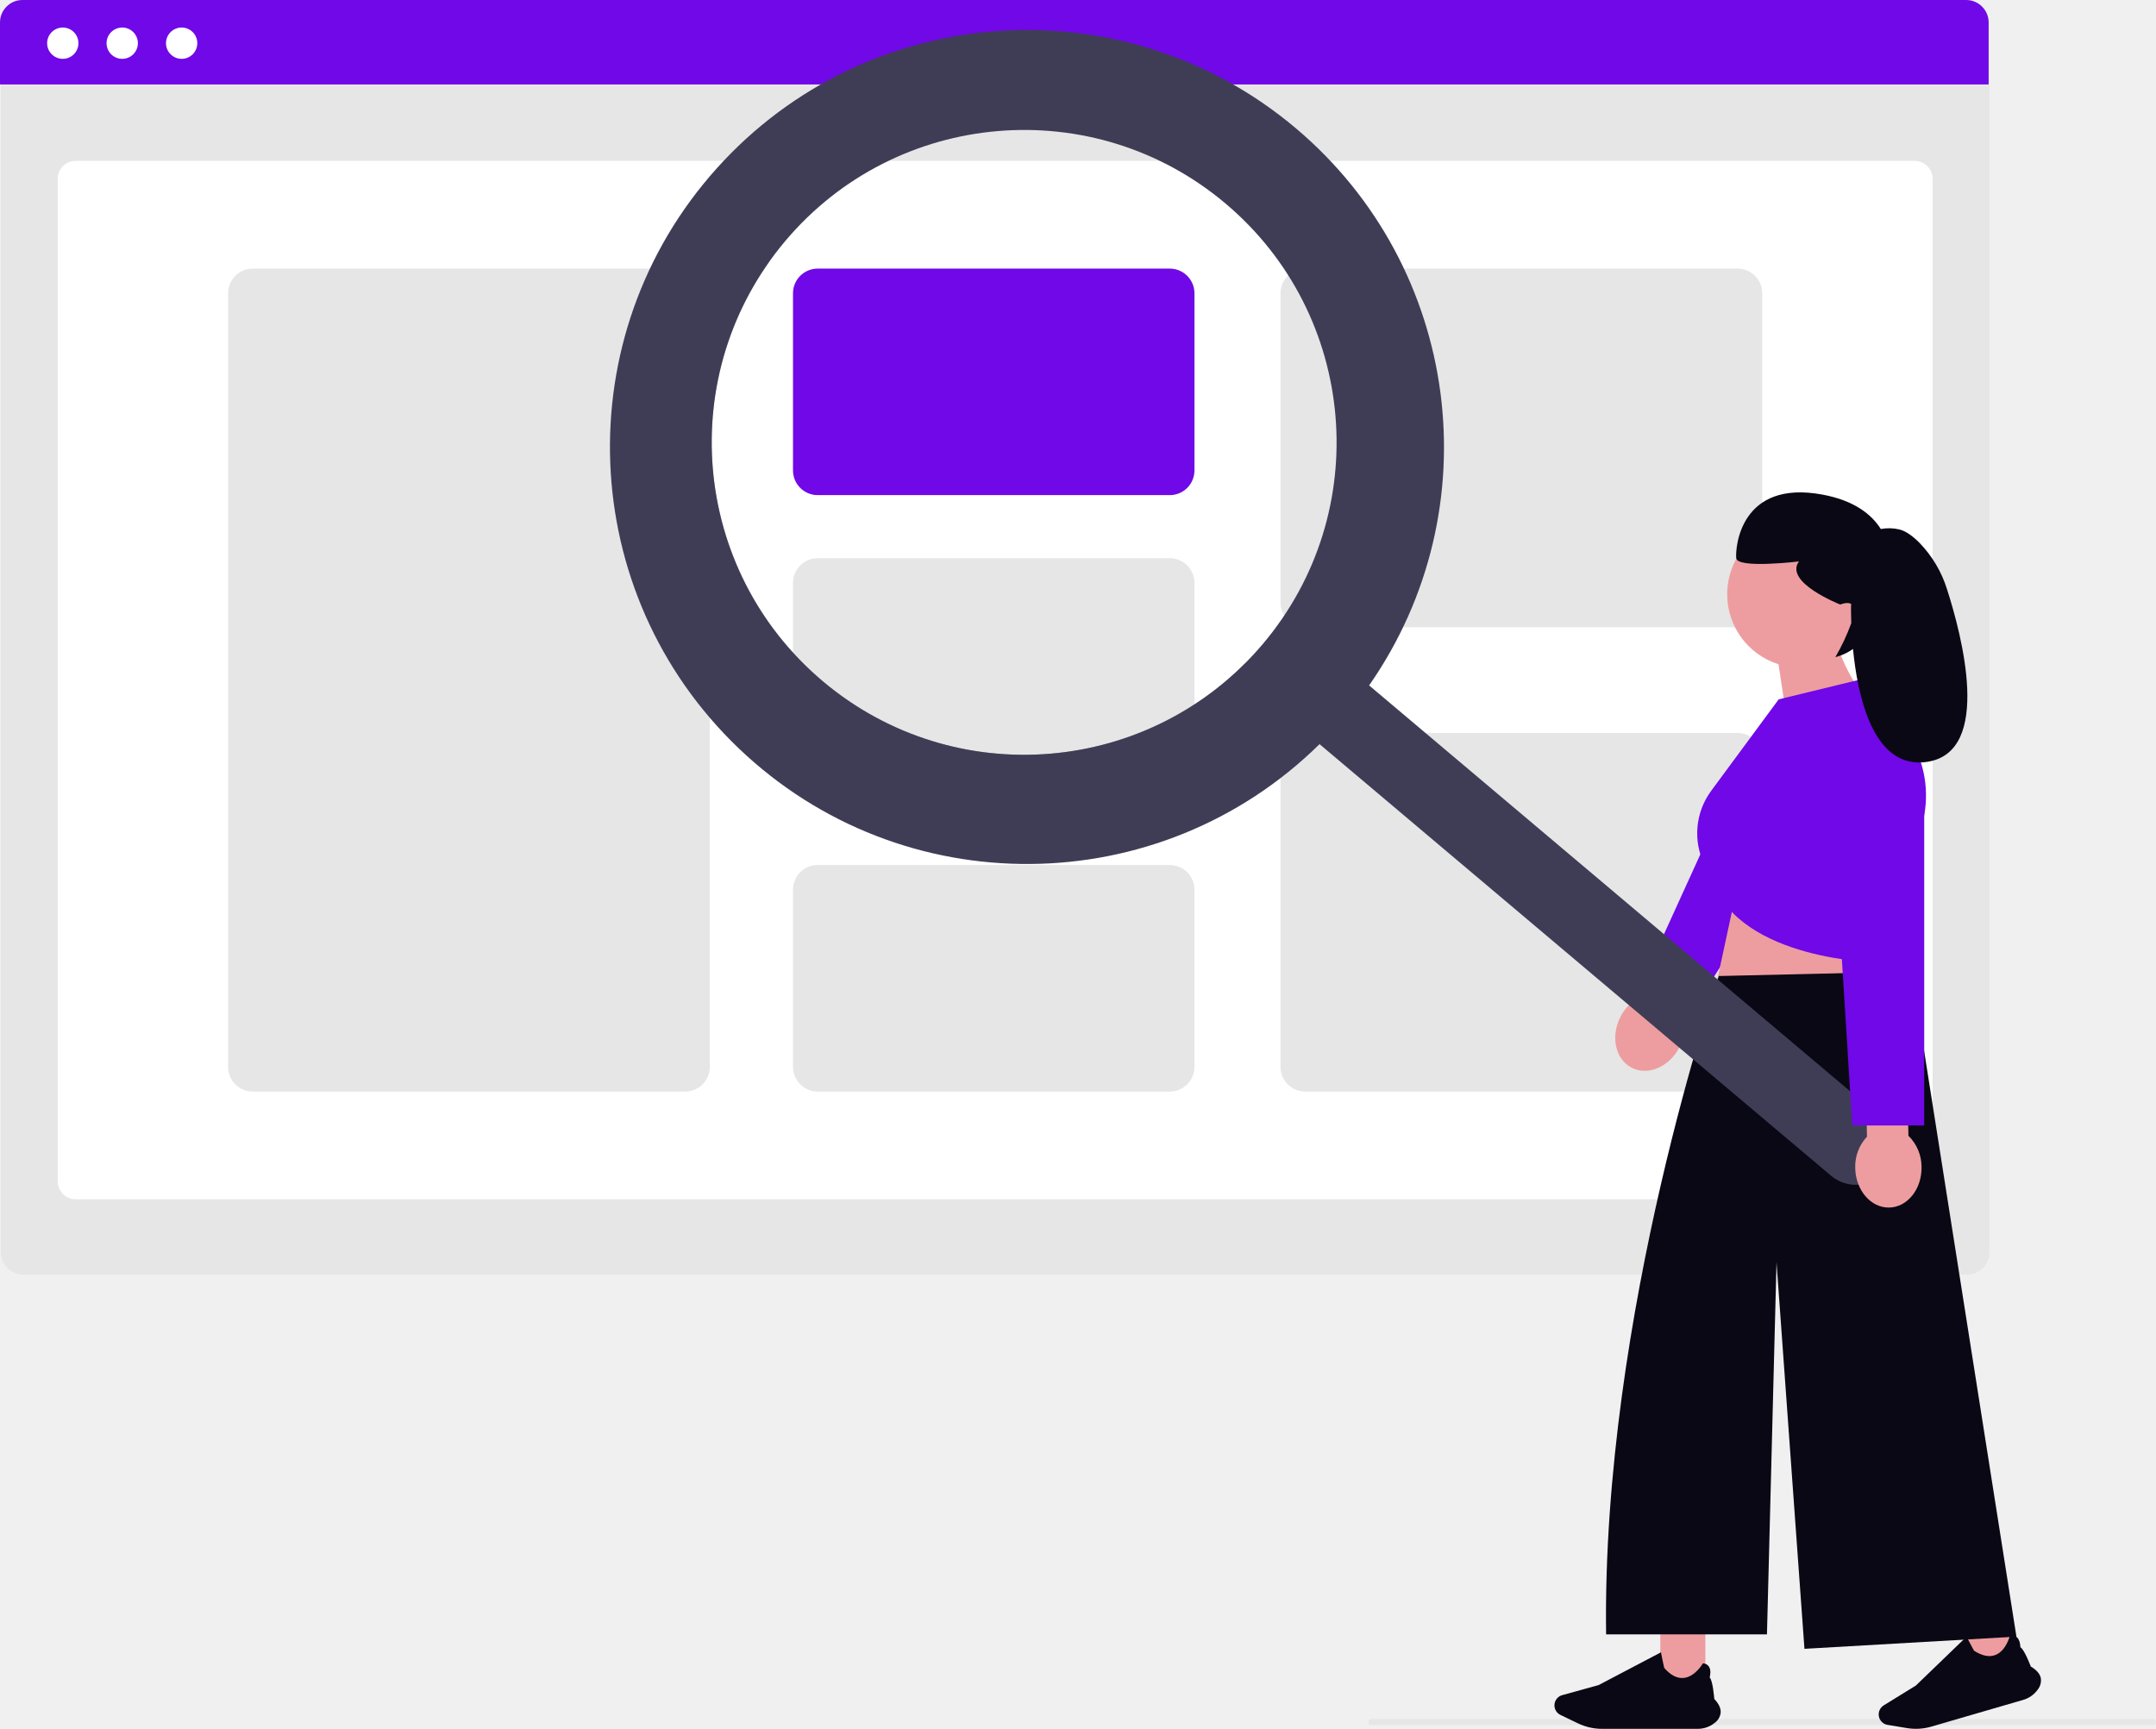
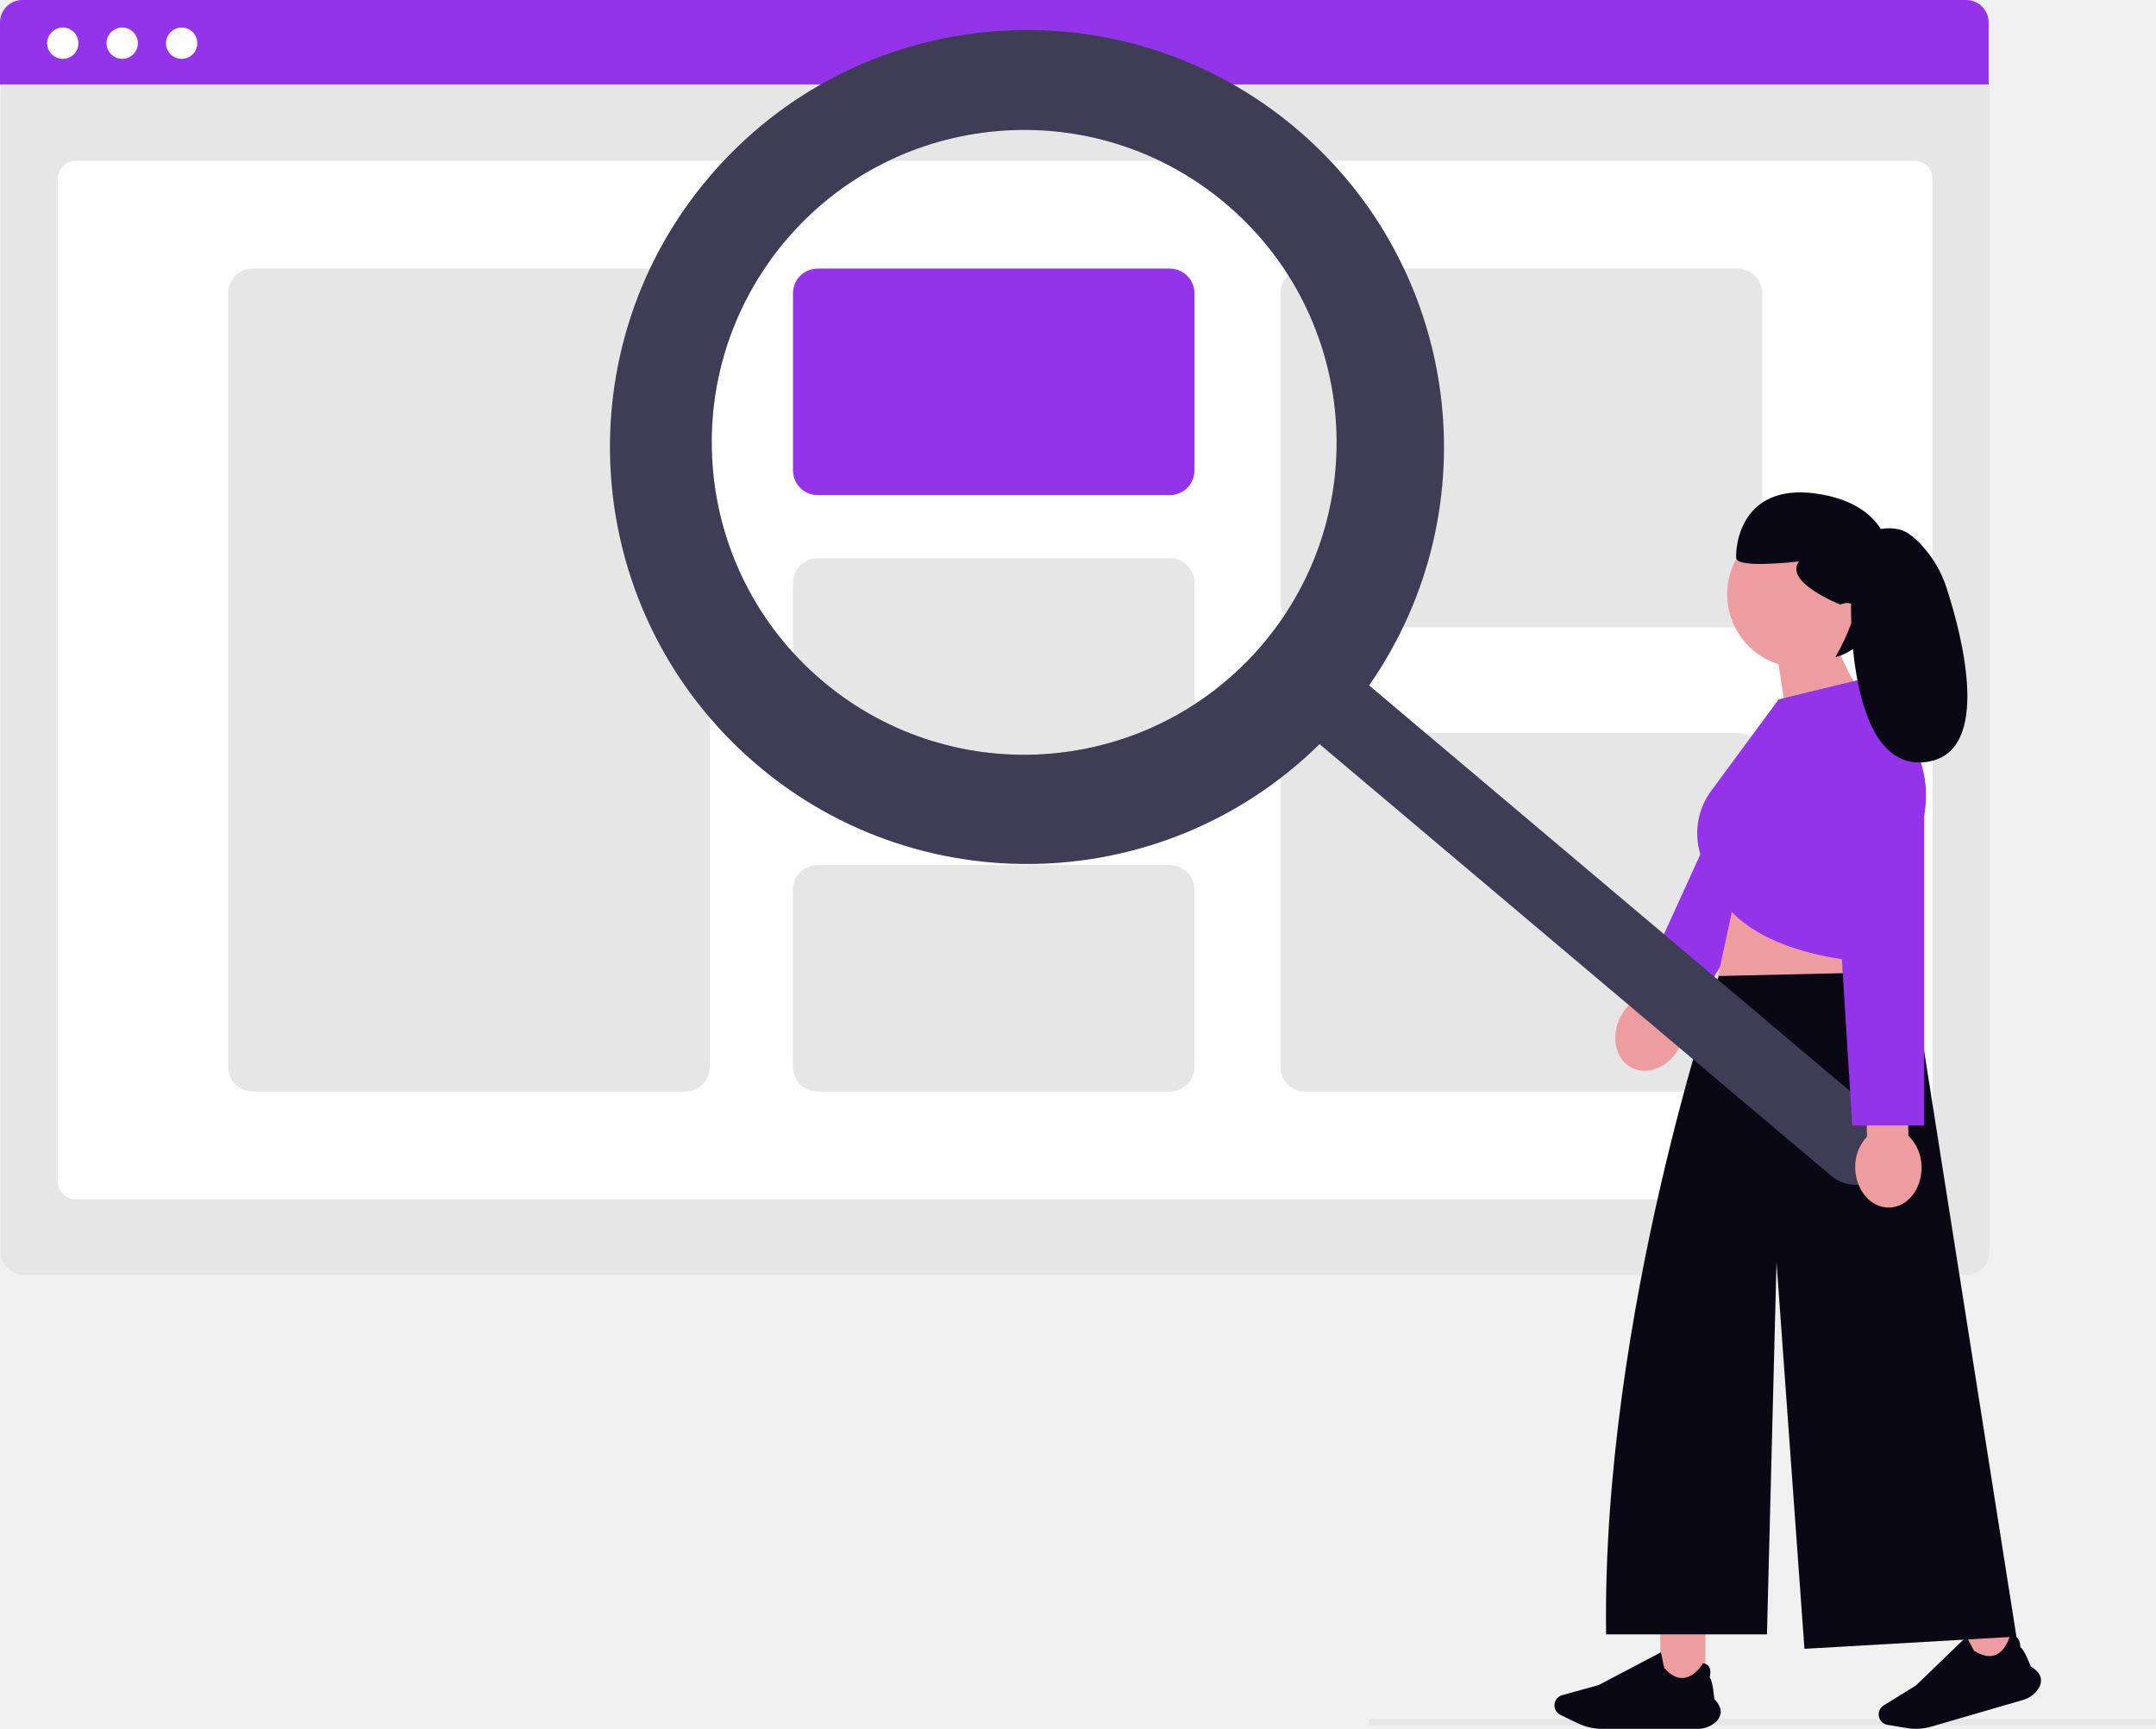
<svg xmlns="http://www.w3.org/2000/svg" width="960" height="769.842" viewBox="0 0 960 769.842" role="img" artist="Katerina Limpitsouni" source="https://undraw.co/">
  <g transform="translate(-605.233 -233)">
    <rect width="885.473" height="567.096" rx="10" transform="translate(605.612 233.502)" fill="#e6e6e6" />
    <rect width="834.833" height="462.419" rx="8" transform="translate(630.931 304.63)" fill="#fff" />
-     <path d="M10,0H875.473a10,10,0,0,1,10,10V37.618a0,0,0,0,1,0,0H0a0,0,0,0,1,0,0V10A10,10,0,0,1,10,0Z" transform="translate(605.233 233)" fill="#7008e7" />
+     <path d="M10,0H875.473a10,10,0,0,1,10,10V37.618a0,0,0,0,1,0,0H0a0,0,0,0,1,0,0V10A10,10,0,0,1,10,0Z" transform="translate(605.233 233)" fill="#9333ea" />
    <circle cx="6.972" cy="6.972" r="6.972" transform="translate(626.216 245.26)" fill="#fff" />
    <circle cx="6.972" cy="6.972" r="6.972" transform="translate(652.681 245.26)" fill="#fff" />
    <circle cx="6.972" cy="6.972" r="6.972" transform="translate(679.146 245.26)" fill="#fff" />
    <path d="M11,0H203.511a11,11,0,0,1,11,11V355.457a11,11,0,0,1-11,11H11a11,11,0,0,1-11-11V11A11,11,0,0,1,11,0Z" transform="translate(706.788 352.609)" fill="#e6e6e6" />
-     <path d="M11,0H167.759a11,11,0,0,1,11,11V89.87a11,11,0,0,1-11,11H11a11,11,0,0,1-11-11V11A11,11,0,0,1,11,0Z" transform="translate(958.33 352.609)" fill="#7008e7" />
+     <path d="M11,0H167.759a11,11,0,0,1,11,11V89.87a11,11,0,0,1-11,11H11a11,11,0,0,1-11-11V11A11,11,0,0,1,11,0Z" transform="translate(958.33 352.609)" fill="#9333ea" />
    <path d="M11,0H167.759a11,11,0,0,1,11,11V97.531a11,11,0,0,1-11,11H11a11,11,0,0,1-11-11V11A11,11,0,0,1,11,0Z" transform="translate(958.33 481.573)" fill="#e6e6e6" />
    <path d="M11,0H167.759a11,11,0,0,1,11,11V89.87a11,11,0,0,1-11,11H11a11,11,0,0,1-11-11V11A11,11,0,0,1,11,0Z" transform="translate(958.33 618.197)" fill="#e6e6e6" />
    <path d="M11,0H203.511a11,11,0,0,1,11,11V148.7a11,11,0,0,1-11,11H11a11,11,0,0,1-11-11V11A11,11,0,0,1,11,0Z" transform="translate(1175.396 352.609)" fill="#e6e6e6" />
    <path d="M11,0H203.511a11,11,0,0,1,11,11V148.7a11,11,0,0,1-11,11H11a11,11,0,0,1-11-11V11A11,11,0,0,1,11,0Z" transform="translate(1175.396 559.368)" fill="#e6e6e6" />
    <path d="M529.084,442.284a139.125,139.125,0,0,1-23.607-187.019q-3.99,4.018-7.714,8.416A139.117,139.117,0,1,0,710.411,443.112q3.716-4.4,7-9.02a139.125,139.125,0,0,1-188.325,8.192Z" transform="translate(442.456 94.029)" opacity="0.3" style="isolation:isolate" />
    <path d="M921.5,730.047H572.682c-.506,0-.916-.616-.916-1.375s.41-1.375.916-1.375H921.5c.506,0,.916.616.916,1.375S922,730.047,921.5,730.047Z" transform="translate(642.819 271.161)" fill="#e6e6e6" />
    <path d="M166.77,333.06l14.307-28.2,16.462,8.353-14.307,28.2a19.376,19.376,0,0,1-1.36,14.918c-4.46,8.789-13.971,12.921-21.245,9.23s-9.555-13.807-5.095-22.6a19.377,19.377,0,0,1,11.237-9.906Z" transform="translate(1171.2 342.928)" fill="#ed9da0" />
-     <path d="M185.733,210.483,121.052,312.3l-19.405-17.38,46.86-102.885" transform="translate(1234.737 375.511)" fill="#7008e7" />
+     <path d="M185.733,210.483,121.052,312.3l-19.405-17.38,46.86-102.885" transform="translate(1234.737 375.511)" fill="#9333ea" />
    <path d="M83.816,240.057l-19.7,91.5,85.86,3s-11.248-63.545-7.256-74.527Z" transform="translate(1297.169 377.597)" fill="#ed9da0" />
    <rect width="20.064" height="26.445" transform="translate(1344.52 958.145)" fill="#ed9da0" />
    <path d="M207.966,608.034a6.562,6.562,0,0,0,2.753-4.611c.127-1.911-.829-3.961-2.841-6.093-.048-.614-.673-8.216-2.064-9.578.117-.407.825-3.1-.336-4.857a3.378,3.378,0,0,0-2.622-1.43l-.052,0-.026.045c-.034.059-3.419,5.941-8.513,6.457-2.92.3-5.843-1.206-8.689-4.466-.1-.241-.906-4.212-1.425-6.84l-.021-.105-27.75,14.586-16.22,4.489a4.722,4.722,0,0,0-.786,8.806l7.863,3.78a24.6,24.6,0,0,0,10.594,2.414h42.649a11.909,11.909,0,0,0,7.487-2.592Z" transform="translate(1160.678 392.214)" fill="#090814" />
    <rect width="20.064" height="26.445" transform="matrix(0.96, -0.279, 0.279, 0.96, 1477.645, 951.686)" fill="#ed9da0" />
    <path d="M70.812,593.478a6.562,6.562,0,0,0,1.356-5.2c-.412-1.87-1.9-3.572-4.43-5.057-.218-.576-2.941-7.7-4.657-8.619,0-.423-.075-3.212-1.68-4.57a3.378,3.378,0,0,0-2.917-.64l-.051.009-.012.051c-.016.066-1.624,6.659-6.37,8.577-2.721,1.1-5.948.474-9.591-1.861-.165-.2-2.047-3.791-3.279-6.169l-.049-.1L16.561,591.663,2.24,600.5a4.722,4.722,0,0,0,1.7,8.676l8.606,1.433a24.6,24.6,0,0,0,10.846-.641l40.951-11.913a11.91,11.91,0,0,0,6.465-4.58Z" transform="translate(1441.759 391.899)" fill="#090814" />
    <path d="M146.6,286.03l-85.86,2S8.565,438.422,10.562,581.185H82.185l4.253-165.728,12.44,172.165,94.384-5.435Z" transform="translate(1309.821 379.593)" fill="#090814" />
    <path d="M71.408,126.409A32.618,32.618,0,1,1,122.039,153.6a80.973,80.973,0,0,0,10.67,18.823l-32.145,26.788-6.306-41.67a32.631,32.631,0,0,1-22.851-31.128Z" transform="translate(1302.892 371.243)" fill="#ed9da0" />
-     <path d="M85.366,170.249l36.939-8.986,23.678,30.317a48.817,48.817,0,0,1,2.478,36.925l-19.634,58.9s-59.9-1-72.88-35.941l-3.721-7.752a31.9,31.9,0,0,1,3-32.618Z" transform="translate(1311.86 374.174)" fill="#7008e7" />
+     <path d="M85.366,170.249l36.939-8.986,23.678,30.317a48.817,48.817,0,0,1,2.478,36.925l-19.634,58.9s-59.9-1-72.88-35.941l-3.721-7.752a31.9,31.9,0,0,1,3-32.618Z" transform="translate(1311.86 374.174)" fill="#9333ea" />
    <path d="M54.174,68.462a23.562,23.562,0,0,1-7.654,4.05A95.07,95.07,0,0,0,52.809,57.04c-.424-4.729-.51-7.72-.51-7.72l.076-.74c-.961-.64-2.53-.6-4.909.416,0,0-25.691-8.524-19.356-18.2,0,0-27.268,4.749-27.976,0S.135-4.387,37.081.537c14.168,1.89,22.177,7.607,26.667,13.939A19.883,19.883,0,0,1,72,14.231c3.1.591,6.379,2.857,9.331,5.558A51.673,51.673,0,0,1,94.555,39.63c7.734,20.282,23.973,71.007-4.431,77.224a23.472,23.472,0,0,1-5.02.566C65.062,117.423,57.214,88.6,54.174,68.462Z" transform="translate(1379.8 450.78) rotate(3)" fill="#090814" />
    <path d="M748.156,224.194a185.686,185.686,0,1,0,10.528,274.229L986.45,690.612a17.111,17.111,0,0,0,22.095-26.134l-.025-.021L780.753,472.268a185.7,185.7,0,0,0-32.6-248.074ZM733.472,453.762a139.117,139.117,0,1,1-16.608-196.04h0A139.117,139.117,0,0,1,733.472,453.762Z" transform="translate(434.107 65.943)" fill="#3f3d56" />
    <path d="M56.225,357.838l-.686-31.61,18.456-.4.686,31.61a19.376,19.376,0,0,1,5.839,13.8c.214,9.853-6.224,17.984-14.378,18.161S51.2,381.727,50.99,371.874a19.377,19.377,0,0,1,5.235-14.035Z" transform="translate(1380.32 381.322)" fill="#ed9da0" />
-     <path d="M91.38,204.882V358.1H59.328L49.854,206.175" transform="translate(1370.646 376.069)" fill="#7008e7" />
+     <path d="M91.38,204.882V358.1H59.328L49.854,206.175" transform="translate(1370.646 376.069)" fill="#9333ea" />
  </g>
</svg>
